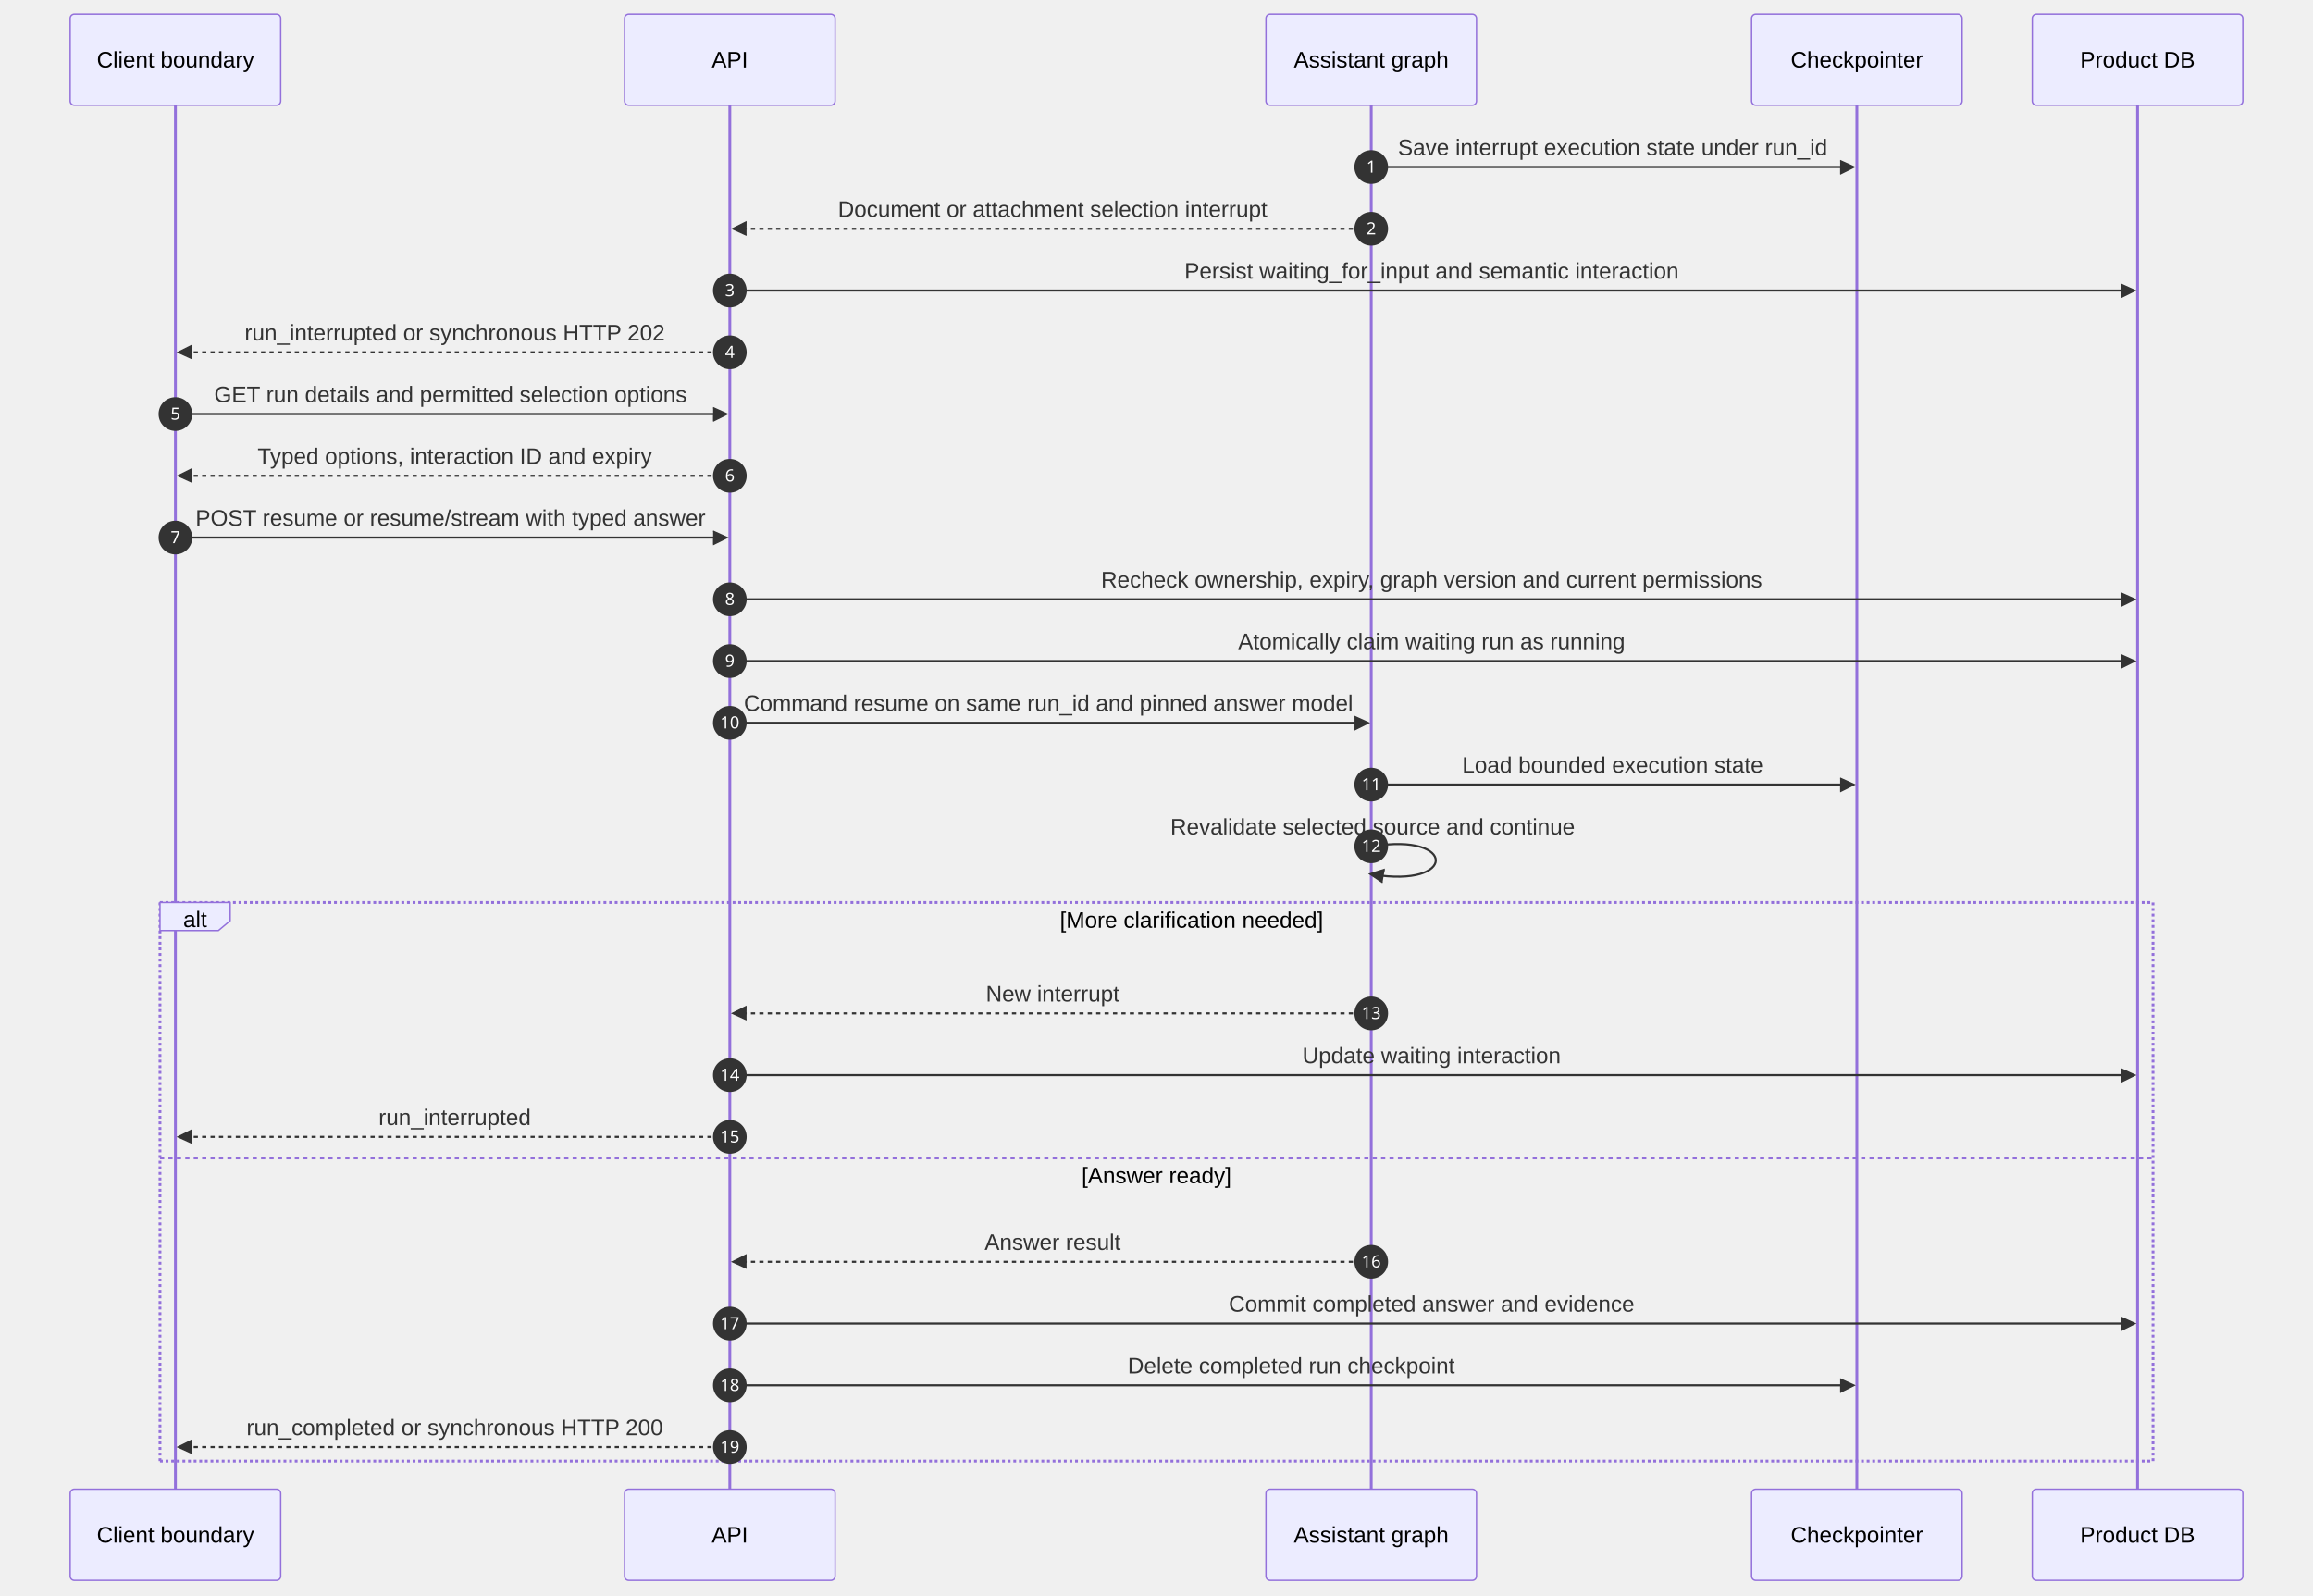
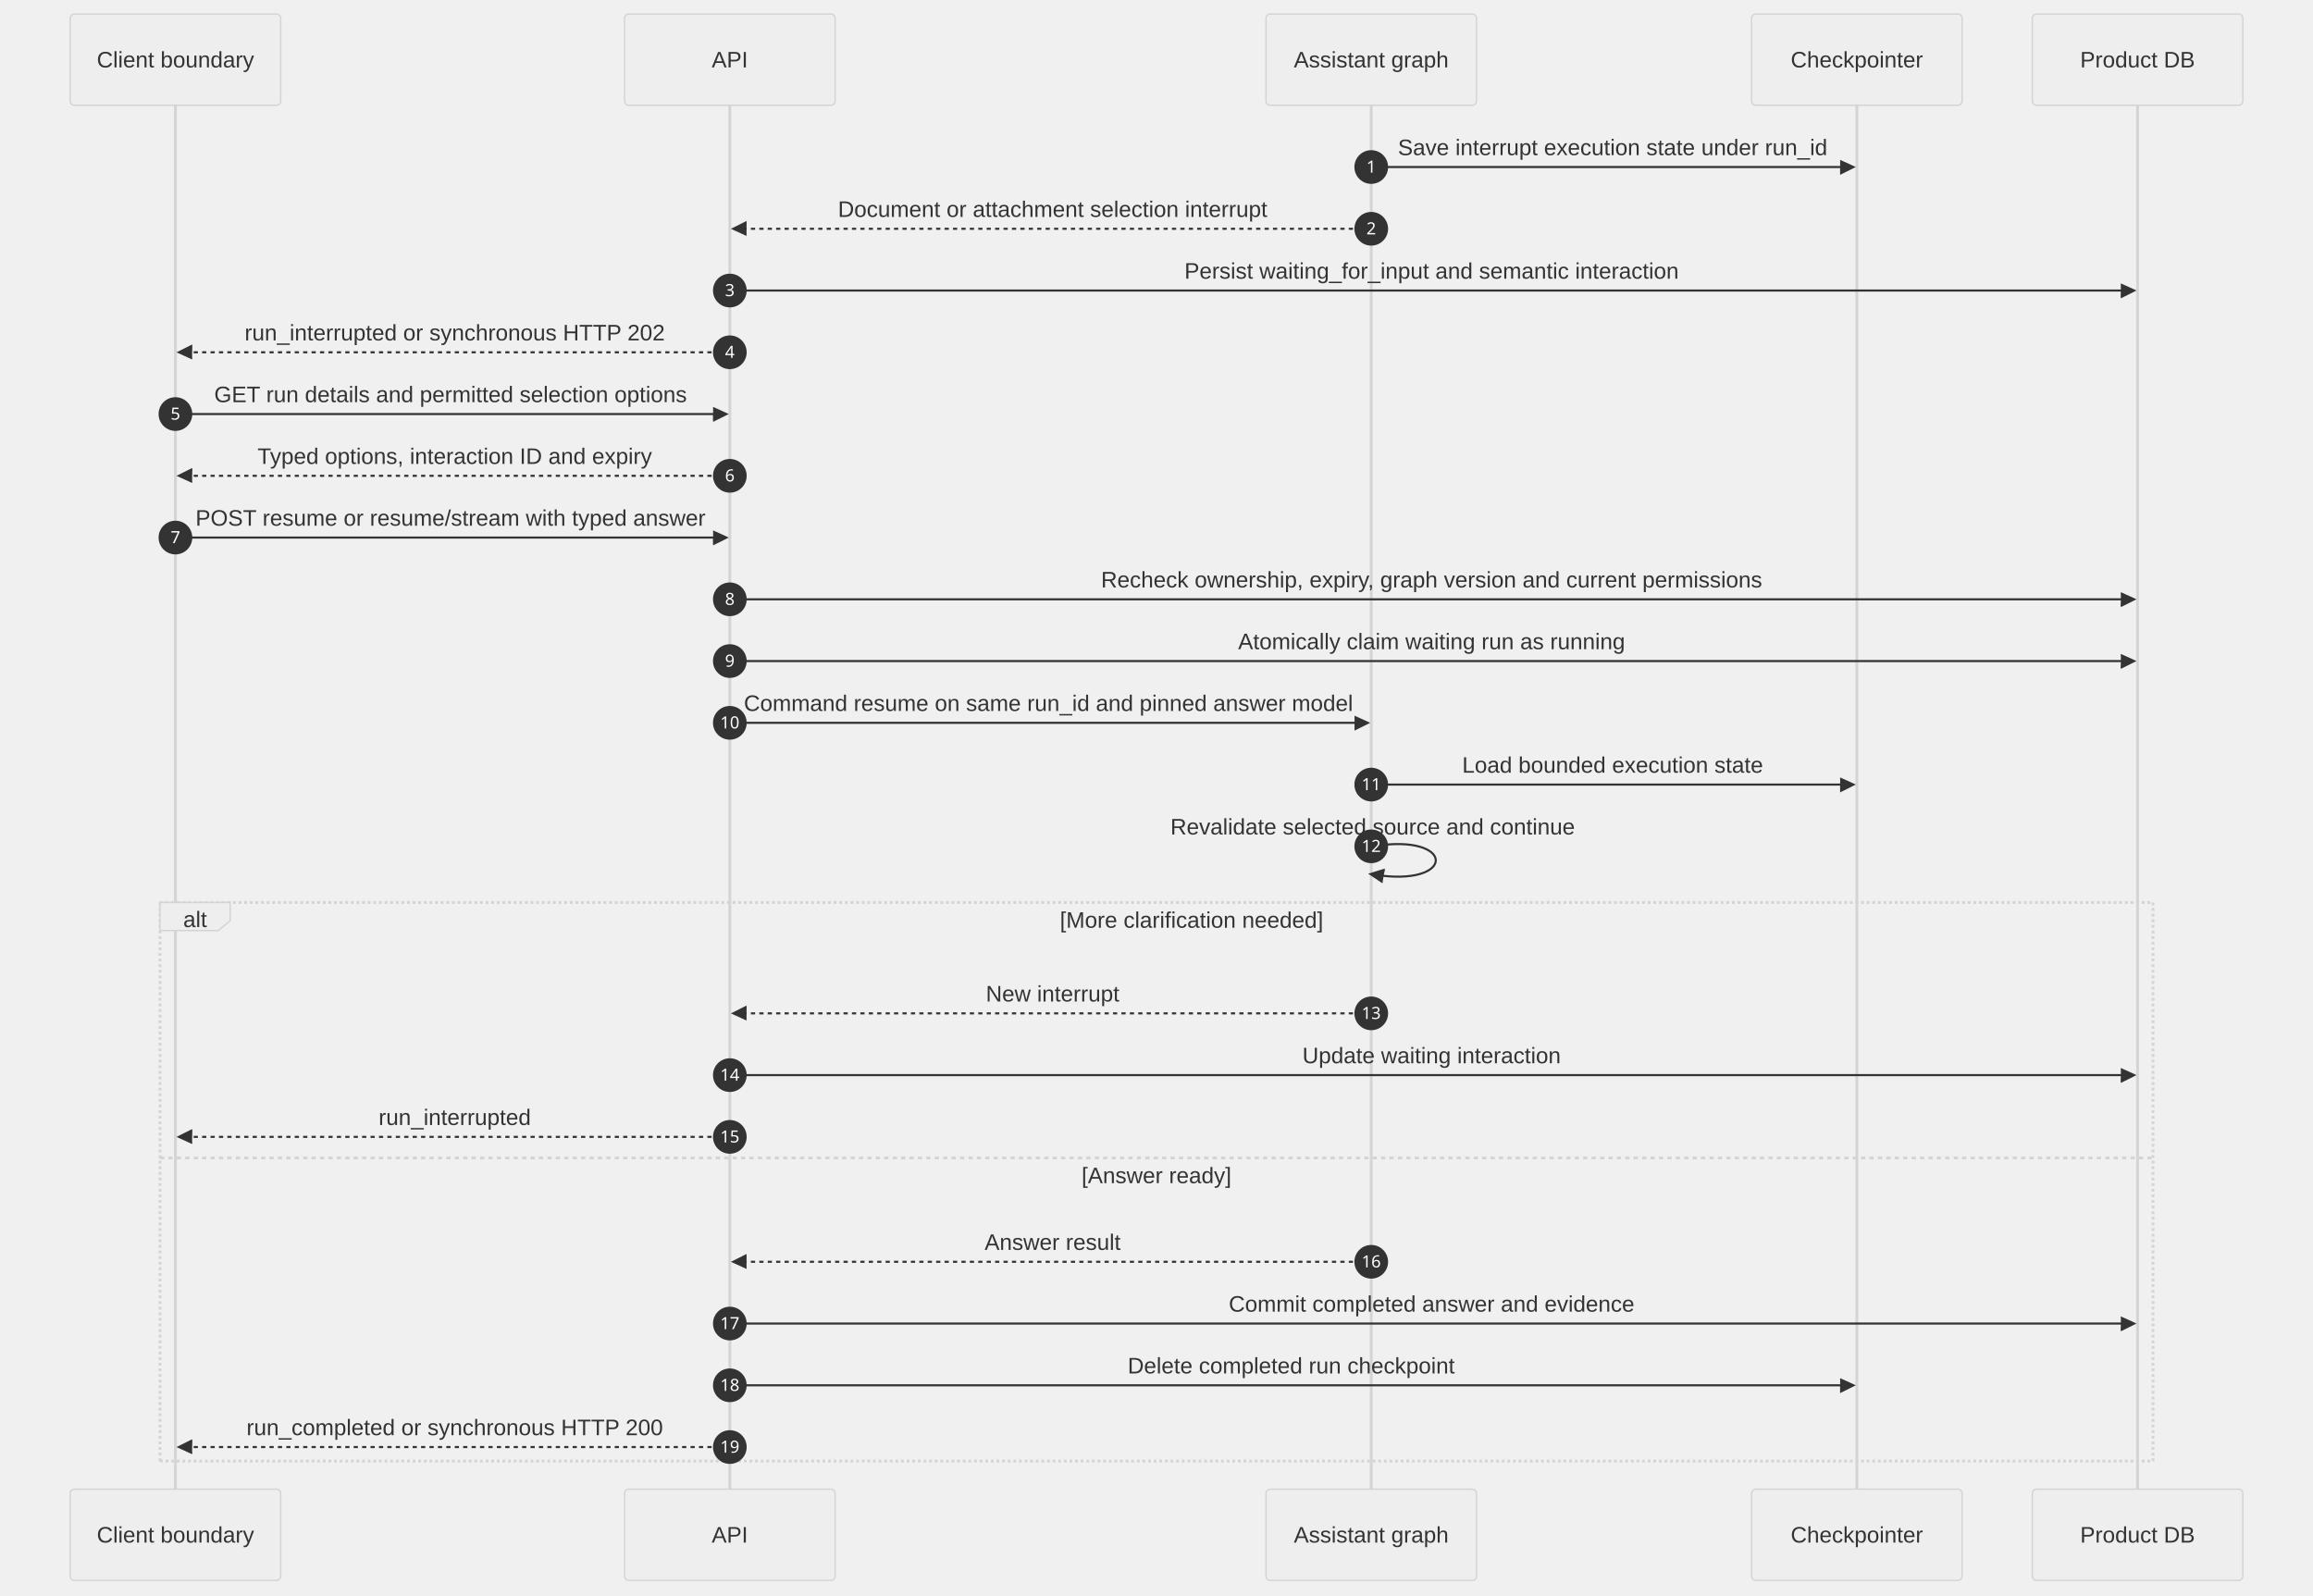
<svg xmlns="http://www.w3.org/2000/svg" id="my-svg" width="100%" style="max-width: 1648px; background-color: white;" viewBox="-50 -10 1648 1137" role="graphics-document document" aria-roledescription="sequence">
  <g>
    <rect x="1398" y="1051" fill="#eaeaea" stroke="#666" width="150" height="65" name="D" rx="3" ry="3" class="actor actor-bottom" />
    <text x="1473" y="1083.5" dominant-baseline="central" alignment-baseline="central" class="actor actor-box" style="text-anchor: middle; font-size: 16px; font-weight: 400;">
      <tspan x="1473" dy="0">Product DB</tspan>
    </text>
  </g>
  <g>
    <rect x="1198" y="1051" fill="#eaeaea" stroke="#666" width="150" height="65" name="P" rx="3" ry="3" class="actor actor-bottom" />
    <text x="1273" y="1083.5" dominant-baseline="central" alignment-baseline="central" class="actor actor-box" style="text-anchor: middle; font-size: 16px; font-weight: 400;">
      <tspan x="1273" dy="0">Checkpointer</tspan>
    </text>
  </g>
  <g>
    <rect x="852" y="1051" fill="#eaeaea" stroke="#666" width="150" height="65" name="G" rx="3" ry="3" class="actor actor-bottom" />
    <text x="927" y="1083.5" dominant-baseline="central" alignment-baseline="central" class="actor actor-box" style="text-anchor: middle; font-size: 16px; font-weight: 400;">
      <tspan x="927" dy="0">Assistant graph</tspan>
    </text>
  </g>
  <g>
    <rect x="395" y="1051" fill="#eaeaea" stroke="#666" width="150" height="65" name="A" rx="3" ry="3" class="actor actor-bottom" />
    <text x="470" y="1083.5" dominant-baseline="central" alignment-baseline="central" class="actor actor-box" style="text-anchor: middle; font-size: 16px; font-weight: 400;">
      <tspan x="470" dy="0">API</tspan>
    </text>
  </g>
  <g>
    <rect x="0" y="1051" fill="#eaeaea" stroke="#666" width="150" height="65" name="C" rx="3" ry="3" class="actor actor-bottom" />
    <text x="75" y="1083.5" dominant-baseline="central" alignment-baseline="central" class="actor actor-box" style="text-anchor: middle; font-size: 16px; font-weight: 400;">
      <tspan x="75" dy="0">Client boundary</tspan>
    </text>
  </g>
  <g>
    <line id="actor4" x1="1473" y1="65" x2="1473" y2="1051" class="actor-line 200" stroke-width="0.5px" stroke="#999" name="D" data-et="life-line" data-id="D" />
    <g id="root-4" data-et="participant" data-type="participant" data-id="D">
      <rect x="1398" y="0" fill="#eaeaea" stroke="#666" width="150" height="65" name="D" rx="3" ry="3" class="actor actor-top" />
      <text x="1473" y="32.5" dominant-baseline="central" alignment-baseline="central" class="actor actor-box" style="text-anchor: middle; font-size: 16px; font-weight: 400;">
        <tspan x="1473" dy="0">Product DB</tspan>
      </text>
    </g>
  </g>
  <g>
    <line id="actor3" x1="1273" y1="65" x2="1273" y2="1051" class="actor-line 200" stroke-width="0.5px" stroke="#999" name="P" data-et="life-line" data-id="P" />
    <g id="root-3" data-et="participant" data-type="participant" data-id="P">
      <rect x="1198" y="0" fill="#eaeaea" stroke="#666" width="150" height="65" name="P" rx="3" ry="3" class="actor actor-top" />
      <text x="1273" y="32.5" dominant-baseline="central" alignment-baseline="central" class="actor actor-box" style="text-anchor: middle; font-size: 16px; font-weight: 400;">
        <tspan x="1273" dy="0">Checkpointer</tspan>
      </text>
    </g>
  </g>
  <g>
    <line id="actor2" x1="927" y1="65" x2="927" y2="1051" class="actor-line 200" stroke-width="0.5px" stroke="#999" name="G" data-et="life-line" data-id="G" />
    <g id="root-2" data-et="participant" data-type="participant" data-id="G">
      <rect x="852" y="0" fill="#eaeaea" stroke="#666" width="150" height="65" name="G" rx="3" ry="3" class="actor actor-top" />
      <text x="927" y="32.5" dominant-baseline="central" alignment-baseline="central" class="actor actor-box" style="text-anchor: middle; font-size: 16px; font-weight: 400;">
        <tspan x="927" dy="0">Assistant graph</tspan>
      </text>
    </g>
  </g>
  <g>
    <line id="actor1" x1="470" y1="65" x2="470" y2="1051" class="actor-line 200" stroke-width="0.5px" stroke="#999" name="A" data-et="life-line" data-id="A" />
    <g id="root-1" data-et="participant" data-type="participant" data-id="A">
      <rect x="395" y="0" fill="#eaeaea" stroke="#666" width="150" height="65" name="A" rx="3" ry="3" class="actor actor-top" />
      <text x="470" y="32.5" dominant-baseline="central" alignment-baseline="central" class="actor actor-box" style="text-anchor: middle; font-size: 16px; font-weight: 400;">
        <tspan x="470" dy="0">API</tspan>
      </text>
    </g>
  </g>
  <g>
    <line id="actor0" x1="75" y1="65" x2="75" y2="1051" class="actor-line 200" stroke-width="0.5px" stroke="#999" name="C" data-et="life-line" data-id="C" />
    <g id="root-0" data-et="participant" data-type="participant" data-id="C">
      <rect x="0" y="0" fill="#eaeaea" stroke="#666" width="150" height="65" name="C" rx="3" ry="3" class="actor actor-top" />
      <text x="75" y="32.5" dominant-baseline="central" alignment-baseline="central" class="actor actor-box" style="text-anchor: middle; font-size: 16px; font-weight: 400;">
        <tspan x="75" dy="0">Client boundary</tspan>
      </text>
    </g>
  </g>
-   <style>#my-svg{font-family:"trebuchet ms",verdana,arial,sans-serif;font-size:16px;fill:#333;}@keyframes edge-animation-frame{from{stroke-dashoffset:0;}}@keyframes dash{to{stroke-dashoffset:0;}}#my-svg .edge-animation-slow{stroke-dasharray:9,5!important;stroke-dashoffset:900;animation:dash 50s linear infinite;stroke-linecap:round;}#my-svg .edge-animation-fast{stroke-dasharray:9,5!important;stroke-dashoffset:900;animation:dash 20s linear infinite;stroke-linecap:round;}#my-svg .error-icon{fill:#552222;}#my-svg .error-text{fill:#552222;stroke:#552222;}#my-svg .edge-thickness-normal{stroke-width:1px;}#my-svg .edge-thickness-thick{stroke-width:3.5px;}#my-svg .edge-pattern-solid{stroke-dasharray:0;}#my-svg .edge-thickness-invisible{stroke-width:0;fill:none;}#my-svg .edge-pattern-dashed{stroke-dasharray:3;}#my-svg .edge-pattern-dotted{stroke-dasharray:2;}#my-svg .marker{fill:#333333;stroke:#333333;}#my-svg .marker.cross{stroke:#333333;}#my-svg svg{font-family:"trebuchet ms",verdana,arial,sans-serif;font-size:16px;}#my-svg p{margin:0;}#my-svg .actor{stroke:#9370DB;fill:#ECECFF;stroke-width:1;}#my-svg rect.actor.outer-path[data-look="neo"]{filter:drop-shadow(1px 2px 2px rgba(185, 185, 185, 1));}#my-svg rect.note[data-look="neo"]{stroke:#aaaa33;fill:#fff5ad;filter:drop-shadow(1px 2px 2px rgba(185, 185, 185, 1));}#my-svg text.actor&gt;tspan{fill:black;stroke:none;}#my-svg .actor-line{stroke:#9370DB;}#my-svg .innerArc{stroke-width:1.5;stroke-dasharray:none;}#my-svg .messageLine0{stroke-width:1.5;stroke-dasharray:none;stroke:#333;}#my-svg .messageLine1{stroke-width:1.5;stroke-dasharray:2,2;stroke:#333;}#my-svg [id$="-arrowhead"] path{fill:#333;stroke:#333;}#my-svg .sequenceNumber{fill:white;}#my-svg [id$="-sequencenumber"]{fill:#333;}#my-svg [id$="-crosshead"] path{fill:#333;stroke:#333;}#my-svg .messageText{fill:#333;stroke:none;}#my-svg .labelBox{stroke:#9370DB;fill:#ECECFF;filter:none;}#my-svg .labelText,#my-svg .labelText&gt;tspan{fill:black;stroke:none;}#my-svg .loopText,#my-svg .loopText&gt;tspan{fill:black;stroke:none;}#my-svg .sectionTitle,#my-svg .sectionTitle&gt;tspan{fill:black;stroke:none;}#my-svg .loopLine{stroke-width:2px;stroke-dasharray:2,2;stroke:#9370DB;fill:#9370DB;}#my-svg .note{stroke:#aaaa33;fill:#fff5ad;}#my-svg .noteText,#my-svg .noteText&gt;tspan{fill:black;stroke:none;font-weight:normal;}#my-svg .activation0{fill:#f4f4f4;stroke:#666;}#my-svg .activation1{fill:#f4f4f4;stroke:#666;}#my-svg .activation2{fill:#f4f4f4;stroke:#666;}#my-svg .actorPopupMenu{position:absolute;}#my-svg .actorPopupMenuPanel{position:absolute;fill:#ECECFF;box-shadow:0px 8px 16px 0px rgba(0,0,0,0.2);filter:drop-shadow(3px 5px 2px rgb(0 0 0 / 0.4));}#my-svg .actor-man circle,#my-svg line{fill:#ECECFF;stroke-width:2px;}#my-svg g rect.rect{filter:drop-shadow(1px 2px 2px rgba(185, 185, 185, 1));stroke:#9370DB;}#my-svg .node .neo-node{stroke:#9370DB;}#my-svg [data-look="neo"].node rect,#my-svg [data-look="neo"].cluster rect,#my-svg [data-look="neo"].node polygon{stroke:#9370DB;filter:drop-shadow(1px 2px 2px rgba(185, 185, 185, 1));}#my-svg [data-look="neo"].swimlane.cluster rect{filter:none;}#my-svg [data-look="neo"].node path{stroke:#9370DB;stroke-width:1px;}#my-svg [data-look="neo"].node .outer-path{filter:drop-shadow(1px 2px 2px rgba(185, 185, 185, 1));}#my-svg [data-look="neo"].node .neo-line path{stroke:#9370DB;filter:none;}#my-svg [data-look="neo"].node circle{stroke:#9370DB;filter:drop-shadow(1px 2px 2px rgba(185, 185, 185, 1));}#my-svg [data-look="neo"].node circle .state-start{fill:#000000;}#my-svg [data-look="neo"].icon-shape .icon{fill:#9370DB;filter:drop-shadow(1px 2px 2px rgba(185, 185, 185, 1));}#my-svg [data-look="neo"].icon-shape .icon-neo path{stroke:#9370DB;filter:drop-shadow(1px 2px 2px rgba(185, 185, 185, 1));}#my-svg :root{--mermaid-font-family:"trebuchet ms",verdana,arial,sans-serif;}</style>
+   <style>#my-svg{font-family:"trebuchet ms",verdana,arial,sans-serif;font-size:16px;fill:#000000;}@keyframes edge-animation-frame{from{stroke-dashoffset:0;}}@keyframes dash{to{stroke-dashoffset:0;}}#my-svg .edge-animation-slow{stroke-dasharray:9,5!important;stroke-dashoffset:900;animation:dash 50s linear infinite;stroke-linecap:round;}#my-svg .edge-animation-fast{stroke-dasharray:9,5!important;stroke-dashoffset:900;animation:dash 20s linear infinite;stroke-linecap:round;}#my-svg .error-icon{fill:#552222;}#my-svg .error-text{fill:#552222;stroke:#552222;}#my-svg .edge-thickness-normal{stroke-width:1px;}#my-svg .edge-thickness-thick{stroke-width:3.5px;}#my-svg .edge-pattern-solid{stroke-dasharray:0;}#my-svg .edge-thickness-invisible{stroke-width:0;fill:none;}#my-svg .edge-pattern-dashed{stroke-dasharray:3;}#my-svg .edge-pattern-dotted{stroke-dasharray:2;}#my-svg .marker{fill:#666;stroke:#666;}#my-svg .marker.cross{stroke:#666;}#my-svg svg{font-family:"trebuchet ms",verdana,arial,sans-serif;font-size:16px;}#my-svg p{margin:0;}#my-svg .actor{stroke:hsl(0, 0%, 83%);fill:#eee;stroke-width:1;}#my-svg rect.actor.outer-path[data-look="neo"]{filter:drop-shadow( 1px 2px 2px rgba(185,185,185,1));}#my-svg rect.note[data-look="neo"]{stroke:#999;fill:#666;filter:drop-shadow( 1px 2px 2px rgba(185,185,185,1));}#my-svg text.actor&gt;tspan{fill:#333;stroke:none;}#my-svg .actor-line{stroke:hsl(0, 0%, 83%);}#my-svg .innerArc{stroke-width:1.5;stroke-dasharray:none;}#my-svg .messageLine0{stroke-width:1.5;stroke-dasharray:none;stroke:#333;}#my-svg .messageLine1{stroke-width:1.5;stroke-dasharray:2,2;stroke:#333;}#my-svg [id$="-arrowhead"] path{fill:#333;stroke:#333;}#my-svg .sequenceNumber{fill:white;}#my-svg [id$="-sequencenumber"]{fill:#333;}#my-svg [id$="-crosshead"] path{fill:#333;stroke:#333;}#my-svg .messageText{fill:#333;stroke:none;}#my-svg .labelBox{stroke:hsl(0, 0%, 83%);fill:#eee;filter:none;}#my-svg .labelText,#my-svg .labelText&gt;tspan{fill:#333;stroke:none;}#my-svg .loopText,#my-svg .loopText&gt;tspan{fill:#333;stroke:none;}#my-svg .sectionTitle,#my-svg .sectionTitle&gt;tspan{fill:#333;stroke:none;}#my-svg .loopLine{stroke-width:2px;stroke-dasharray:2,2;stroke:hsl(0, 0%, 83%);fill:hsl(0, 0%, 83%);}#my-svg .note{stroke:#999;fill:#666;}#my-svg .noteText,#my-svg .noteText&gt;tspan{fill:#fff;stroke:none;font-weight:normal;}#my-svg .activation0{fill:#f4f4f4;stroke:#666;}#my-svg .activation1{fill:#f4f4f4;stroke:#666;}#my-svg .activation2{fill:#f4f4f4;stroke:#666;}#my-svg .actorPopupMenu{position:absolute;}#my-svg .actorPopupMenuPanel{position:absolute;fill:#eee;box-shadow:0px 8px 16px 0px rgba(0,0,0,0.2);filter:drop-shadow(3px 5px 2px rgb(0 0 0 / 0.4));}#my-svg .actor-man circle,#my-svg line{fill:#eee;stroke-width:2px;}#my-svg g rect.rect{filter:drop-shadow( 1px 2px 2px rgba(185,185,185,1));stroke:#999;}#my-svg .node .neo-node{stroke:#999;}#my-svg [data-look="neo"].node rect,#my-svg [data-look="neo"].cluster rect,#my-svg [data-look="neo"].node polygon{stroke:url(#my-svg-gradient);filter:drop-shadow( 1px 2px 2px rgba(185,185,185,1));}#my-svg [data-look="neo"].swimlane.cluster rect{filter:none;}#my-svg [data-look="neo"].node path{stroke:url(#my-svg-gradient);stroke-width:1px;}#my-svg [data-look="neo"].node .outer-path{filter:drop-shadow( 1px 2px 2px rgba(185,185,185,1));}#my-svg [data-look="neo"].node .neo-line path{stroke:#999;filter:none;}#my-svg [data-look="neo"].node circle{stroke:url(#my-svg-gradient);filter:drop-shadow( 1px 2px 2px rgba(185,185,185,1));}#my-svg [data-look="neo"].node circle .state-start{fill:#000000;}#my-svg [data-look="neo"].icon-shape .icon{fill:url(#my-svg-gradient);filter:drop-shadow( 1px 2px 2px rgba(185,185,185,1));}#my-svg [data-look="neo"].icon-shape .icon-neo path{stroke:url(#my-svg-gradient);filter:drop-shadow( 1px 2px 2px rgba(185,185,185,1));}#my-svg :root{--mermaid-font-family:"trebuchet ms",verdana,arial,sans-serif;}</style>
  <g />
  <defs>
    <symbol id="my-svg-computer" width="24" height="24">
      <path transform="scale(.5)" d="M2 2v13h20v-13h-20zm18 11h-16v-9h16v9zm-10.228 6l.466-1h3.524l.467 1h-4.457zm14.228 3h-24l2-6h2.104l-1.33 4h18.45l-1.297-4h2.073l2 6zm-5-10h-14v-7h14v7z" />
    </symbol>
  </defs>
  <defs>
    <symbol id="my-svg-database" fill-rule="evenodd" clip-rule="evenodd">
      <path transform="scale(.5)" d="M12.258.001l.256.004.255.005.253.008.251.01.249.012.247.015.246.016.242.019.241.02.239.023.236.024.233.027.231.028.229.031.225.032.223.034.22.036.217.038.214.04.211.041.208.043.205.045.201.046.198.048.194.05.191.051.187.053.183.054.18.056.175.057.172.059.168.06.163.061.16.063.155.064.15.066.074.033.073.033.071.034.07.034.069.035.068.035.067.035.066.035.064.036.064.036.062.036.06.036.06.037.058.037.058.037.055.038.055.038.053.038.052.038.051.039.05.039.048.039.047.039.045.04.044.04.043.04.041.04.04.041.039.041.037.041.036.041.034.041.033.042.032.042.03.042.029.042.027.042.026.043.024.043.023.043.021.043.02.043.018.044.017.043.015.044.013.044.012.044.011.045.009.044.007.045.006.045.004.045.002.045.001.045v17l-.001.045-.002.045-.004.045-.006.045-.007.045-.009.044-.011.045-.012.044-.013.044-.015.044-.017.043-.018.044-.02.043-.021.043-.023.043-.024.043-.026.043-.027.042-.029.042-.03.042-.032.042-.033.042-.034.041-.036.041-.037.041-.039.041-.04.041-.041.04-.043.04-.044.04-.045.04-.047.039-.048.039-.05.039-.051.039-.052.038-.053.038-.055.038-.055.038-.058.037-.058.037-.06.037-.06.036-.062.036-.064.036-.064.036-.066.035-.067.035-.068.035-.069.035-.07.034-.071.034-.073.033-.074.033-.15.066-.155.064-.16.063-.163.061-.168.06-.172.059-.175.057-.18.056-.183.054-.187.053-.191.051-.194.05-.198.048-.201.046-.205.045-.208.043-.211.041-.214.04-.217.038-.22.036-.223.034-.225.032-.229.031-.231.028-.233.027-.236.024-.239.023-.241.02-.242.019-.246.016-.247.015-.249.012-.251.01-.253.008-.255.005-.256.004-.258.001-.258-.001-.256-.004-.255-.005-.253-.008-.251-.01-.249-.012-.247-.015-.245-.016-.243-.019-.241-.02-.238-.023-.236-.024-.234-.027-.231-.028-.228-.031-.226-.032-.223-.034-.22-.036-.217-.038-.214-.04-.211-.041-.208-.043-.204-.045-.201-.046-.198-.048-.195-.05-.19-.051-.187-.053-.184-.054-.179-.056-.176-.057-.172-.059-.167-.06-.164-.061-.159-.063-.155-.064-.151-.066-.074-.033-.072-.033-.072-.034-.07-.034-.069-.035-.068-.035-.067-.035-.066-.035-.064-.036-.063-.036-.062-.036-.061-.036-.06-.037-.058-.037-.057-.037-.056-.038-.055-.038-.053-.038-.052-.038-.051-.039-.049-.039-.049-.039-.046-.039-.046-.04-.044-.04-.043-.04-.041-.04-.04-.041-.039-.041-.037-.041-.036-.041-.034-.041-.033-.042-.032-.042-.03-.042-.029-.042-.027-.042-.026-.043-.024-.043-.023-.043-.021-.043-.02-.043-.018-.044-.017-.043-.015-.044-.013-.044-.012-.044-.011-.045-.009-.044-.007-.045-.006-.045-.004-.045-.002-.045-.001-.045v-17l.001-.045.002-.045.004-.045.006-.045.007-.045.009-.044.011-.045.012-.044.013-.044.015-.044.017-.043.018-.044.02-.043.021-.043.023-.043.024-.043.026-.043.027-.042.029-.042.03-.042.032-.042.033-.042.034-.041.036-.041.037-.041.039-.041.04-.041.041-.04.043-.04.044-.04.046-.04.046-.039.049-.039.049-.039.051-.039.052-.038.053-.038.055-.038.056-.038.057-.037.058-.037.06-.037.061-.036.062-.036.063-.036.064-.036.066-.035.067-.035.068-.035.069-.035.07-.034.072-.034.072-.033.074-.033.151-.066.155-.064.159-.063.164-.061.167-.06.172-.059.176-.057.179-.056.184-.054.187-.053.19-.051.195-.05.198-.048.201-.046.204-.045.208-.043.211-.041.214-.04.217-.038.22-.036.223-.034.226-.032.228-.031.231-.028.234-.027.236-.024.238-.023.241-.02.243-.019.245-.016.247-.015.249-.012.251-.01.253-.008.255-.005.256-.004.258-.001.258.001zm-9.258 20.499v.01l.001.021.003.021.004.022.005.021.006.022.007.022.009.023.01.022.011.023.012.023.013.023.015.023.016.024.017.023.018.024.019.024.021.024.022.025.023.024.024.025.052.049.056.05.061.051.066.051.07.051.075.051.079.052.084.052.088.052.092.052.097.052.102.051.105.052.11.052.114.051.119.051.123.051.127.05.131.05.135.05.139.048.144.049.147.047.152.047.155.047.16.045.163.045.167.043.171.043.176.041.178.041.183.039.187.039.19.037.194.035.197.035.202.033.204.031.209.03.212.029.216.027.219.025.222.024.226.021.23.02.233.018.236.016.24.015.243.012.246.01.249.008.253.005.256.004.259.001.26-.001.257-.004.254-.005.25-.008.247-.011.244-.012.241-.014.237-.016.233-.018.231-.021.226-.021.224-.024.22-.026.216-.027.212-.028.21-.031.205-.031.202-.034.198-.034.194-.036.191-.037.187-.039.183-.04.179-.04.175-.042.172-.043.168-.044.163-.045.16-.046.155-.046.152-.047.148-.048.143-.049.139-.049.136-.05.131-.05.126-.05.123-.051.118-.052.114-.051.11-.052.106-.052.101-.052.096-.052.092-.052.088-.053.083-.051.079-.052.074-.052.07-.051.065-.051.06-.051.056-.05.051-.05.023-.024.023-.025.021-.024.02-.024.019-.024.018-.024.017-.024.015-.023.014-.024.013-.023.012-.023.01-.023.01-.022.008-.022.006-.022.006-.022.004-.022.004-.021.001-.021.001-.021v-4.127l-.077.055-.08.053-.083.054-.085.053-.087.052-.09.052-.093.051-.095.05-.097.05-.1.049-.102.049-.105.048-.106.047-.109.047-.111.046-.114.045-.115.045-.118.044-.12.043-.122.042-.124.042-.126.041-.128.04-.13.04-.132.038-.134.038-.135.037-.138.037-.139.035-.142.035-.143.034-.144.033-.147.032-.148.031-.15.03-.151.03-.153.029-.154.027-.156.027-.158.026-.159.025-.161.024-.162.023-.163.022-.165.021-.166.02-.167.019-.169.018-.169.017-.171.016-.173.015-.173.014-.175.013-.175.012-.177.011-.178.01-.179.008-.179.008-.181.006-.182.005-.182.004-.184.003-.184.002h-.37l-.184-.002-.184-.003-.182-.004-.182-.005-.181-.006-.179-.008-.179-.008-.178-.01-.176-.011-.176-.012-.175-.013-.173-.014-.172-.015-.171-.016-.17-.017-.169-.018-.167-.019-.166-.02-.165-.021-.163-.022-.162-.023-.161-.024-.159-.025-.157-.026-.156-.027-.155-.027-.153-.029-.151-.03-.15-.03-.148-.031-.146-.032-.145-.033-.143-.034-.141-.035-.14-.035-.137-.037-.136-.037-.134-.038-.132-.038-.13-.04-.128-.04-.126-.041-.124-.042-.122-.042-.12-.044-.117-.043-.116-.045-.113-.045-.112-.046-.109-.047-.106-.047-.105-.048-.102-.049-.1-.049-.097-.05-.095-.05-.093-.052-.09-.051-.087-.052-.085-.053-.083-.054-.08-.054-.077-.054v4.127zm0-5.654v.011l.001.021.003.021.004.021.005.022.006.022.007.022.009.022.01.022.011.023.012.023.013.023.015.024.016.023.017.024.018.024.019.024.021.024.022.024.023.025.024.024.052.05.056.05.061.05.066.051.07.051.075.052.079.051.084.052.088.052.092.052.097.052.102.052.105.052.11.051.114.051.119.052.123.05.127.051.131.05.135.049.139.049.144.048.147.048.152.047.155.046.16.045.163.045.167.044.171.042.176.042.178.04.183.04.187.038.19.037.194.036.197.034.202.033.204.032.209.03.212.028.216.027.219.025.222.024.226.022.23.02.233.018.236.016.24.014.243.012.246.01.249.008.253.006.256.003.259.001.26-.001.257-.003.254-.006.25-.008.247-.01.244-.012.241-.015.237-.016.233-.018.231-.02.226-.022.224-.024.22-.025.216-.027.212-.029.21-.03.205-.032.202-.033.198-.035.194-.036.191-.037.187-.039.183-.039.179-.041.175-.042.172-.043.168-.044.163-.045.16-.045.155-.047.152-.047.148-.048.143-.048.139-.05.136-.049.131-.05.126-.051.123-.051.118-.051.114-.052.11-.052.106-.052.101-.052.096-.052.092-.052.088-.052.083-.052.079-.052.074-.051.07-.052.065-.051.06-.05.056-.051.051-.049.023-.025.023-.024.021-.025.02-.024.019-.024.018-.024.017-.024.015-.023.014-.023.013-.024.012-.022.01-.023.01-.023.008-.022.006-.022.006-.022.004-.021.004-.022.001-.021.001-.021v-4.139l-.077.054-.08.054-.083.054-.085.052-.087.053-.09.051-.093.051-.095.051-.097.05-.1.049-.102.049-.105.048-.106.047-.109.047-.111.046-.114.045-.115.044-.118.044-.12.044-.122.042-.124.042-.126.041-.128.04-.13.039-.132.039-.134.038-.135.037-.138.036-.139.036-.142.035-.143.033-.144.033-.147.033-.148.031-.15.03-.151.03-.153.028-.154.028-.156.027-.158.026-.159.025-.161.024-.162.023-.163.022-.165.021-.166.02-.167.019-.169.018-.169.017-.171.016-.173.015-.173.014-.175.013-.175.012-.177.011-.178.009-.179.009-.179.007-.181.007-.182.005-.182.004-.184.003-.184.002h-.37l-.184-.002-.184-.003-.182-.004-.182-.005-.181-.007-.179-.007-.179-.009-.178-.009-.176-.011-.176-.012-.175-.013-.173-.014-.172-.015-.171-.016-.17-.017-.169-.018-.167-.019-.166-.02-.165-.021-.163-.022-.162-.023-.161-.024-.159-.025-.157-.026-.156-.027-.155-.028-.153-.028-.151-.03-.15-.03-.148-.031-.146-.033-.145-.033-.143-.033-.141-.035-.14-.036-.137-.036-.136-.037-.134-.038-.132-.039-.13-.039-.128-.04-.126-.041-.124-.042-.122-.043-.12-.043-.117-.044-.116-.044-.113-.046-.112-.046-.109-.046-.106-.047-.105-.048-.102-.049-.1-.049-.097-.05-.095-.051-.093-.051-.09-.051-.087-.053-.085-.052-.083-.054-.08-.054-.077-.054v4.139zm0-5.666v.011l.001.02.003.022.004.021.005.022.006.021.007.022.009.023.01.022.011.023.012.023.013.023.015.023.016.024.017.024.018.023.019.024.021.025.022.024.023.024.024.025.052.05.056.05.061.05.066.051.07.051.075.052.079.051.084.052.088.052.092.052.097.052.102.052.105.051.11.052.114.051.119.051.123.051.127.05.131.05.135.05.139.049.144.048.147.048.152.047.155.046.16.045.163.045.167.043.171.043.176.042.178.04.183.04.187.038.19.037.194.036.197.034.202.033.204.032.209.03.212.028.216.027.219.025.222.024.226.021.23.02.233.018.236.017.24.014.243.012.246.01.249.008.253.006.256.003.259.001.26-.001.257-.003.254-.006.25-.008.247-.01.244-.013.241-.014.237-.016.233-.018.231-.02.226-.022.224-.024.22-.025.216-.027.212-.029.21-.03.205-.032.202-.033.198-.035.194-.036.191-.037.187-.039.183-.039.179-.041.175-.042.172-.043.168-.044.163-.045.16-.045.155-.047.152-.047.148-.048.143-.049.139-.049.136-.049.131-.051.126-.05.123-.051.118-.052.114-.051.11-.052.106-.052.101-.052.096-.052.092-.052.088-.052.083-.052.079-.052.074-.052.07-.051.065-.051.06-.051.056-.05.051-.049.023-.025.023-.025.021-.024.02-.024.019-.024.018-.024.017-.024.015-.023.014-.024.013-.023.012-.023.01-.022.01-.023.008-.022.006-.022.006-.022.004-.022.004-.021.001-.021.001-.021v-4.153l-.077.054-.08.054-.083.053-.085.053-.087.053-.09.051-.093.051-.095.051-.097.05-.1.049-.102.048-.105.048-.106.048-.109.046-.111.046-.114.046-.115.044-.118.044-.12.043-.122.043-.124.042-.126.041-.128.04-.13.039-.132.039-.134.038-.135.037-.138.036-.139.036-.142.034-.143.034-.144.033-.147.032-.148.032-.15.03-.151.03-.153.028-.154.028-.156.027-.158.026-.159.024-.161.024-.162.023-.163.023-.165.021-.166.02-.167.019-.169.018-.169.017-.171.016-.173.015-.173.014-.175.013-.175.012-.177.01-.178.01-.179.009-.179.007-.181.006-.182.006-.182.004-.184.003-.184.001-.185.001-.185-.001-.184-.001-.184-.003-.182-.004-.182-.006-.181-.006-.179-.007-.179-.009-.178-.01-.176-.01-.176-.012-.175-.013-.173-.014-.172-.015-.171-.016-.17-.017-.169-.018-.167-.019-.166-.02-.165-.021-.163-.023-.162-.023-.161-.024-.159-.024-.157-.026-.156-.027-.155-.028-.153-.028-.151-.03-.15-.03-.148-.032-.146-.032-.145-.033-.143-.034-.141-.034-.14-.036-.137-.036-.136-.037-.134-.038-.132-.039-.13-.039-.128-.041-.126-.041-.124-.041-.122-.043-.12-.043-.117-.044-.116-.044-.113-.046-.112-.046-.109-.046-.106-.048-.105-.048-.102-.048-.1-.05-.097-.049-.095-.051-.093-.051-.09-.052-.087-.052-.085-.053-.083-.053-.08-.054-.077-.054v4.153zm8.74-8.179l-.257.004-.254.005-.25.008-.247.011-.244.012-.241.014-.237.016-.233.018-.231.021-.226.022-.224.023-.22.026-.216.027-.212.028-.21.031-.205.032-.202.033-.198.034-.194.036-.191.038-.187.038-.183.04-.179.041-.175.042-.172.043-.168.043-.163.045-.16.046-.155.046-.152.048-.148.048-.143.048-.139.049-.136.05-.131.05-.126.051-.123.051-.118.051-.114.052-.11.052-.106.052-.101.052-.096.052-.092.052-.088.052-.083.052-.079.052-.074.051-.07.052-.065.051-.06.05-.056.05-.051.05-.023.025-.023.024-.021.024-.02.025-.019.024-.018.024-.017.023-.015.024-.014.023-.013.023-.012.023-.01.023-.01.022-.008.022-.006.023-.006.021-.004.022-.004.021-.001.021-.001.021.001.021.001.021.004.021.004.022.006.021.006.023.008.022.01.022.01.023.012.023.013.023.014.023.015.024.017.023.018.024.019.024.02.025.021.024.023.024.023.025.051.05.056.05.06.05.065.051.07.052.074.051.079.052.083.052.088.052.092.052.096.052.101.052.106.052.11.052.114.052.118.051.123.051.126.051.131.05.136.05.139.049.143.048.148.048.152.048.155.046.16.046.163.045.168.043.172.043.175.042.179.041.183.04.187.038.191.038.194.036.198.034.202.033.205.032.21.031.212.028.216.027.22.026.224.023.226.022.231.021.233.018.237.016.241.014.244.012.247.011.25.008.254.005.257.004.26.001.26-.001.257-.004.254-.005.25-.008.247-.011.244-.012.241-.014.237-.016.233-.018.231-.021.226-.022.224-.023.22-.026.216-.027.212-.028.21-.031.205-.032.202-.033.198-.034.194-.036.191-.038.187-.038.183-.04.179-.041.175-.042.172-.043.168-.043.163-.045.16-.046.155-.046.152-.048.148-.048.143-.048.139-.049.136-.05.131-.05.126-.051.123-.051.118-.051.114-.052.11-.052.106-.052.101-.052.096-.052.092-.052.088-.052.083-.052.079-.052.074-.051.07-.052.065-.051.06-.05.056-.05.051-.05.023-.025.023-.024.021-.024.02-.025.019-.024.018-.024.017-.023.015-.024.014-.023.013-.023.012-.023.01-.023.01-.022.008-.022.006-.023.006-.021.004-.022.004-.021.001-.021.001-.021-.001-.021-.001-.021-.004-.021-.004-.022-.006-.021-.006-.023-.008-.022-.01-.022-.01-.023-.012-.023-.013-.023-.014-.023-.015-.024-.017-.023-.018-.024-.019-.024-.02-.025-.021-.024-.023-.024-.023-.025-.051-.05-.056-.05-.06-.05-.065-.051-.07-.052-.074-.051-.079-.052-.083-.052-.088-.052-.092-.052-.096-.052-.101-.052-.106-.052-.11-.052-.114-.052-.118-.051-.123-.051-.126-.051-.131-.05-.136-.05-.139-.049-.143-.048-.148-.048-.152-.048-.155-.046-.16-.046-.163-.045-.168-.043-.172-.043-.175-.042-.179-.041-.183-.04-.187-.038-.191-.038-.194-.036-.198-.034-.202-.033-.205-.032-.21-.031-.212-.028-.216-.027-.22-.026-.224-.023-.226-.022-.231-.021-.233-.018-.237-.016-.241-.014-.244-.012-.247-.011-.25-.008-.254-.005-.257-.004-.26-.001-.26.001z" />
    </symbol>
  </defs>
  <defs>
    <symbol id="my-svg-clock" width="24" height="24">
      <path transform="scale(.5)" d="M12 2c5.514 0 10 4.486 10 10s-4.486 10-10 10-10-4.486-10-10 4.486-10 10-10zm0-2c-6.627 0-12 5.373-12 12s5.373 12 12 12 12-5.373 12-12-5.373-12-12-12zm5.848 12.459c.202.038.202.333.001.372-1.907.361-6.045 1.111-6.547 1.111-.719 0-1.301-.582-1.301-1.301 0-.512.77-5.447 1.125-7.445.034-.192.312-.181.343.014l.985 6.238 5.394 1.011z" />
    </symbol>
  </defs>
  <defs>
    <marker id="my-svg-arrowhead" refX="7.9" refY="5" markerUnits="userSpaceOnUse" markerWidth="12" markerHeight="12" orient="auto-start-reverse">
      <path d="M -1 0 L 10 5 L 0 10 z" />
    </marker>
  </defs>
  <defs>
    <marker id="my-svg-crosshead" markerWidth="15" markerHeight="8" orient="auto" refX="4" refY="4.5">
      <path fill="none" stroke="#000000" stroke-width="1pt" d="M 1,2 L 6,7 M 6,2 L 1,7" style="stroke-dasharray: 0, 0;" />
    </marker>
  </defs>
  <defs>
    <marker id="my-svg-filled-head" refX="15.5" refY="7" markerWidth="20" markerHeight="28" orient="auto">
      <path d="M 18,7 L9,13 L14,7 L9,1 Z" />
    </marker>
  </defs>
  <defs>
    <marker id="my-svg-sequencenumber" refX="15" refY="15" markerWidth="60" markerHeight="40" orient="auto">
      <circle cx="15" cy="15" r="6" />
    </marker>
  </defs>
  <defs>
    <marker id="my-svg-solidTopArrowHead" refX="7.9" refY="7.25" markerUnits="userSpaceOnUse" markerWidth="12" markerHeight="12" orient="auto-start-reverse">
      <path d="M 0 0 L 10 8 L 0 8 z" />
    </marker>
  </defs>
  <defs>
    <marker id="my-svg-solidBottomArrowHead" refX="7.9" refY="0.75" markerUnits="userSpaceOnUse" markerWidth="12" markerHeight="12" orient="auto-start-reverse">
      <path d="M 0 0 L 10 0 L 0 8 z" />
    </marker>
  </defs>
  <defs>
    <marker id="my-svg-stickTopArrowHead" refX="7.5" refY="7" markerUnits="userSpaceOnUse" markerWidth="12" markerHeight="12" orient="auto-start-reverse">
      <path d="M 0 0 L 7 7" stroke="black" stroke-width="1.5" fill="none" />
    </marker>
  </defs>
  <defs>
    <marker id="my-svg-stickBottomArrowHead" refX="7.5" refY="0" markerUnits="userSpaceOnUse" markerWidth="12" markerHeight="12" orient="auto-start-reverse">
      <path d="M 0 7 L 7 0" stroke="black" stroke-width="1.5" fill="none" />
    </marker>
  </defs>
  <g data-et="control-structure" data-id="i22">
    <line x1="64" y1="633" x2="1484" y2="633" class="loopLine" />
    <line x1="1484" y1="633" x2="1484" y2="1031" class="loopLine" />
    <line x1="64" y1="1031" x2="1484" y2="1031" class="loopLine" />
    <line x1="64" y1="633" x2="64" y2="1031" class="loopLine" />
    <line x1="64" y1="815" x2="1484" y2="815" class="loopLine" style="stroke-dasharray: 3, 3;" />
    <polygon points="64,633 114,633 114,646 105.6,653 64,653" class="labelBox" />
    <text x="89" y="646" text-anchor="middle" dominant-baseline="middle" alignment-baseline="middle" class="labelText" style="font-size: 16px; font-weight: 400;">alt</text>
    <text x="799" y="651" text-anchor="middle" class="loopText" style="font-size: 16px; font-weight: 400;">
      <tspan x="799">[More clarification needed]</tspan>
    </text>
    <text x="774" y="833" text-anchor="middle" class="sectionTitle" style="font-size: 16px; font-weight: 400;">[Answer ready]</text>
  </g>
  <text x="1099" y="80" text-anchor="middle" dominant-baseline="middle" alignment-baseline="middle" class="messageText" dy="1em" style="font-size: 16px; font-weight: 400;">Save interrupt execution state under run_id</text>
  <line x1="934" y1="109" x2="1269" y2="109" class="messageLine0" data-et="message" data-id="i1" data-from="G" data-to="P" stroke-width="2" stroke="none" marker-end="url(#my-svg-arrowhead)" style="fill: none;" />
  <line x1="927" y1="109" x2="927" y2="109" stroke-width="0" marker-start="url(#my-svg-sequencenumber)" />
  <text x="927" y="113" font-family="sans-serif" font-size="12px" text-anchor="middle" class="sequenceNumber">1</text>
  <text x="700" y="124" text-anchor="middle" dominant-baseline="middle" alignment-baseline="middle" class="messageText" dy="1em" style="font-size: 16px; font-weight: 400;">Document or attachment selection interrupt</text>
  <line x1="932" y1="153" x2="474" y2="153" class="messageLine1" data-et="message" data-id="i2" data-from="G" data-to="A" stroke-width="2" stroke="none" marker-end="url(#my-svg-arrowhead)" style="stroke-dasharray: 3, 3; fill: none;" />
  <line x1="927" y1="153" x2="927" y2="153" stroke-width="0" marker-start="url(#my-svg-sequencenumber)" />
  <text x="927" y="157" font-family="sans-serif" font-size="12px" text-anchor="middle" class="sequenceNumber">2</text>
  <text x="970" y="168" text-anchor="middle" dominant-baseline="middle" alignment-baseline="middle" class="messageText" dy="1em" style="font-size: 16px; font-weight: 400;">Persist waiting_for_input and semantic interaction</text>
  <line x1="477" y1="197" x2="1469" y2="197" class="messageLine0" data-et="message" data-id="i3" data-from="A" data-to="D" stroke-width="2" stroke="none" marker-end="url(#my-svg-arrowhead)" style="fill: none;" />
  <line x1="470" y1="197" x2="470" y2="197" stroke-width="0" marker-start="url(#my-svg-sequencenumber)" />
  <text x="470" y="201" font-family="sans-serif" font-size="12px" text-anchor="middle" class="sequenceNumber">3</text>
  <text x="274" y="212" text-anchor="middle" dominant-baseline="middle" alignment-baseline="middle" class="messageText" dy="1em" style="font-size: 16px; font-weight: 400;">run_interrupted or synchronous HTTP 202</text>
  <line x1="475" y1="241" x2="79" y2="241" class="messageLine1" data-et="message" data-id="i4" data-from="A" data-to="C" stroke-width="2" stroke="none" marker-end="url(#my-svg-arrowhead)" style="stroke-dasharray: 3, 3; fill: none;" />
  <line x1="470" y1="241" x2="470" y2="241" stroke-width="0" marker-start="url(#my-svg-sequencenumber)" />
  <text x="470" y="245" font-family="sans-serif" font-size="12px" text-anchor="middle" class="sequenceNumber">4</text>
  <text x="271" y="256" text-anchor="middle" dominant-baseline="middle" alignment-baseline="middle" class="messageText" dy="1em" style="font-size: 16px; font-weight: 400;">GET run details and permitted selection options</text>
  <line x1="82" y1="285" x2="466" y2="285" class="messageLine0" data-et="message" data-id="i5" data-from="C" data-to="A" stroke-width="2" stroke="none" marker-end="url(#my-svg-arrowhead)" style="fill: none;" />
  <line x1="75" y1="285" x2="75" y2="285" stroke-width="0" marker-start="url(#my-svg-sequencenumber)" />
  <text x="75" y="289" font-family="sans-serif" font-size="12px" text-anchor="middle" class="sequenceNumber">5</text>
  <text x="274" y="300" text-anchor="middle" dominant-baseline="middle" alignment-baseline="middle" class="messageText" dy="1em" style="font-size: 16px; font-weight: 400;">Typed options, interaction ID and expiry</text>
  <line x1="475" y1="329" x2="79" y2="329" class="messageLine1" data-et="message" data-id="i6" data-from="A" data-to="C" stroke-width="2" stroke="none" marker-end="url(#my-svg-arrowhead)" style="stroke-dasharray: 3, 3; fill: none;" />
  <line x1="470" y1="329" x2="470" y2="329" stroke-width="0" marker-start="url(#my-svg-sequencenumber)" />
  <text x="470" y="333" font-family="sans-serif" font-size="12px" text-anchor="middle" class="sequenceNumber">6</text>
  <text x="271" y="344" text-anchor="middle" dominant-baseline="middle" alignment-baseline="middle" class="messageText" dy="1em" style="font-size: 16px; font-weight: 400;">POST resume or resume/stream with typed answer</text>
  <line x1="82" y1="373" x2="466" y2="373" class="messageLine0" data-et="message" data-id="i7" data-from="C" data-to="A" stroke-width="2" stroke="none" marker-end="url(#my-svg-arrowhead)" style="fill: none;" />
  <line x1="75" y1="373" x2="75" y2="373" stroke-width="0" marker-start="url(#my-svg-sequencenumber)" />
  <text x="75" y="377" font-family="sans-serif" font-size="12px" text-anchor="middle" class="sequenceNumber">7</text>
  <text x="970" y="388" text-anchor="middle" dominant-baseline="middle" alignment-baseline="middle" class="messageText" dy="1em" style="font-size: 16px; font-weight: 400;">Recheck ownership, expiry, graph version and current permissions</text>
  <line x1="477" y1="417" x2="1469" y2="417" class="messageLine0" data-et="message" data-id="i8" data-from="A" data-to="D" stroke-width="2" stroke="none" marker-end="url(#my-svg-arrowhead)" style="fill: none;" />
  <line x1="470" y1="417" x2="470" y2="417" stroke-width="0" marker-start="url(#my-svg-sequencenumber)" />
  <text x="470" y="421" font-family="sans-serif" font-size="12px" text-anchor="middle" class="sequenceNumber">8</text>
  <text x="970" y="432" text-anchor="middle" dominant-baseline="middle" alignment-baseline="middle" class="messageText" dy="1em" style="font-size: 16px; font-weight: 400;">Atomically claim waiting run as running</text>
  <line x1="477" y1="461" x2="1469" y2="461" class="messageLine0" data-et="message" data-id="i9" data-from="A" data-to="D" stroke-width="2" stroke="none" marker-end="url(#my-svg-arrowhead)" style="fill: none;" />
  <line x1="470" y1="461" x2="470" y2="461" stroke-width="0" marker-start="url(#my-svg-sequencenumber)" />
  <text x="470" y="465" font-family="sans-serif" font-size="12px" text-anchor="middle" class="sequenceNumber">9</text>
  <text x="697" y="476" text-anchor="middle" dominant-baseline="middle" alignment-baseline="middle" class="messageText" dy="1em" style="font-size: 16px; font-weight: 400;">Command resume on same run_id and pinned answer model</text>
  <line x1="477" y1="505" x2="923" y2="505" class="messageLine0" data-et="message" data-id="i10" data-from="A" data-to="G" stroke-width="2" stroke="none" marker-end="url(#my-svg-arrowhead)" style="fill: none;" />
  <line x1="470" y1="505" x2="470" y2="505" stroke-width="0" marker-start="url(#my-svg-sequencenumber)" />
  <text x="470" y="509" font-family="sans-serif" font-size="12px" text-anchor="middle" class="sequenceNumber">10</text>
  <text x="1099" y="520" text-anchor="middle" dominant-baseline="middle" alignment-baseline="middle" class="messageText" dy="1em" style="font-size: 16px; font-weight: 400;">Load bounded execution state</text>
  <line x1="934" y1="549" x2="1269" y2="549" class="messageLine0" data-et="message" data-id="i11" data-from="G" data-to="P" stroke-width="2" stroke="none" marker-end="url(#my-svg-arrowhead)" style="fill: none;" />
  <line x1="927" y1="549" x2="927" y2="549" stroke-width="0" marker-start="url(#my-svg-sequencenumber)" />
  <text x="927" y="553" font-family="sans-serif" font-size="12px" text-anchor="middle" class="sequenceNumber">11</text>
  <text x="928" y="564" text-anchor="middle" dominant-baseline="middle" alignment-baseline="middle" class="messageText" dy="1em" style="font-size: 16px; font-weight: 400;">Revalidate selected source and continue</text>
  <path d="M 928,593 C 988,583 988,623 928,613" class="messageLine0" data-et="message" data-id="i12" data-from="G" data-to="G" stroke-width="2" stroke="none" marker-end="url(#my-svg-arrowhead)" x1="934" style="fill: none;" />
  <line x1="927" y1="593" x2="927" y2="593" stroke-width="0" marker-start="url(#my-svg-sequencenumber)" />
  <text x="927" y="597" font-family="sans-serif" font-size="12px" text-anchor="middle" class="sequenceNumber">12</text>
  <text x="700" y="683" text-anchor="middle" dominant-baseline="middle" alignment-baseline="middle" class="messageText" dy="1em" style="font-size: 16px; font-weight: 400;">New interrupt</text>
  <line x1="932" y1="712" x2="474" y2="712" class="messageLine1" data-et="message" data-id="i14" data-from="G" data-to="A" stroke-width="2" stroke="none" marker-end="url(#my-svg-arrowhead)" style="stroke-dasharray: 3, 3; fill: none;" />
  <line x1="927" y1="712" x2="927" y2="712" stroke-width="0" marker-start="url(#my-svg-sequencenumber)" />
  <text x="927" y="716" font-family="sans-serif" font-size="12px" text-anchor="middle" class="sequenceNumber">13</text>
  <text x="970" y="727" text-anchor="middle" dominant-baseline="middle" alignment-baseline="middle" class="messageText" dy="1em" style="font-size: 16px; font-weight: 400;">Update waiting interaction</text>
  <line x1="477" y1="756" x2="1469" y2="756" class="messageLine0" data-et="message" data-id="i15" data-from="A" data-to="D" stroke-width="2" stroke="none" marker-end="url(#my-svg-arrowhead)" style="fill: none;" />
  <line x1="470" y1="756" x2="470" y2="756" stroke-width="0" marker-start="url(#my-svg-sequencenumber)" />
  <text x="470" y="760" font-family="sans-serif" font-size="12px" text-anchor="middle" class="sequenceNumber">14</text>
  <text x="274" y="771" text-anchor="middle" dominant-baseline="middle" alignment-baseline="middle" class="messageText" dy="1em" style="font-size: 16px; font-weight: 400;">run_interrupted</text>
  <line x1="475" y1="800" x2="79" y2="800" class="messageLine1" data-et="message" data-id="i16" data-from="A" data-to="C" stroke-width="2" stroke="none" marker-end="url(#my-svg-arrowhead)" style="stroke-dasharray: 3, 3; fill: none;" />
  <line x1="470" y1="800" x2="470" y2="800" stroke-width="0" marker-start="url(#my-svg-sequencenumber)" />
  <text x="470" y="804" font-family="sans-serif" font-size="12px" text-anchor="middle" class="sequenceNumber">15</text>
  <text x="700" y="860" text-anchor="middle" dominant-baseline="middle" alignment-baseline="middle" class="messageText" dy="1em" style="font-size: 16px; font-weight: 400;">Answer result</text>
  <line x1="932" y1="889" x2="474" y2="889" class="messageLine1" data-et="message" data-id="i18" data-from="G" data-to="A" stroke-width="2" stroke="none" marker-end="url(#my-svg-arrowhead)" style="stroke-dasharray: 3, 3; fill: none;" />
  <line x1="927" y1="889" x2="927" y2="889" stroke-width="0" marker-start="url(#my-svg-sequencenumber)" />
  <text x="927" y="893" font-family="sans-serif" font-size="12px" text-anchor="middle" class="sequenceNumber">16</text>
  <text x="970" y="904" text-anchor="middle" dominant-baseline="middle" alignment-baseline="middle" class="messageText" dy="1em" style="font-size: 16px; font-weight: 400;">Commit completed answer and evidence</text>
  <line x1="477" y1="933" x2="1469" y2="933" class="messageLine0" data-et="message" data-id="i19" data-from="A" data-to="D" stroke-width="2" stroke="none" marker-end="url(#my-svg-arrowhead)" style="fill: none;" />
  <line x1="470" y1="933" x2="470" y2="933" stroke-width="0" marker-start="url(#my-svg-sequencenumber)" />
  <text x="470" y="937" font-family="sans-serif" font-size="12px" text-anchor="middle" class="sequenceNumber">17</text>
  <text x="870" y="948" text-anchor="middle" dominant-baseline="middle" alignment-baseline="middle" class="messageText" dy="1em" style="font-size: 16px; font-weight: 400;">Delete completed run checkpoint</text>
  <line x1="477" y1="977" x2="1269" y2="977" class="messageLine0" data-et="message" data-id="i20" data-from="A" data-to="P" stroke-width="2" stroke="none" marker-end="url(#my-svg-arrowhead)" style="fill: none;" />
  <line x1="470" y1="977" x2="470" y2="977" stroke-width="0" marker-start="url(#my-svg-sequencenumber)" />
  <text x="470" y="981" font-family="sans-serif" font-size="12px" text-anchor="middle" class="sequenceNumber">18</text>
  <text x="274" y="992" text-anchor="middle" dominant-baseline="middle" alignment-baseline="middle" class="messageText" dy="1em" style="font-size: 16px; font-weight: 400;">run_completed or synchronous HTTP 200</text>
  <line x1="475" y1="1021" x2="79" y2="1021" class="messageLine1" data-et="message" data-id="i21" data-from="A" data-to="C" stroke-width="2" stroke="none" marker-end="url(#my-svg-arrowhead)" style="stroke-dasharray: 3, 3; fill: none;" />
  <line x1="470" y1="1021" x2="470" y2="1021" stroke-width="0" marker-start="url(#my-svg-sequencenumber)" />
  <text x="470" y="1025" font-family="sans-serif" font-size="12px" text-anchor="middle" class="sequenceNumber">19</text>
</svg>
